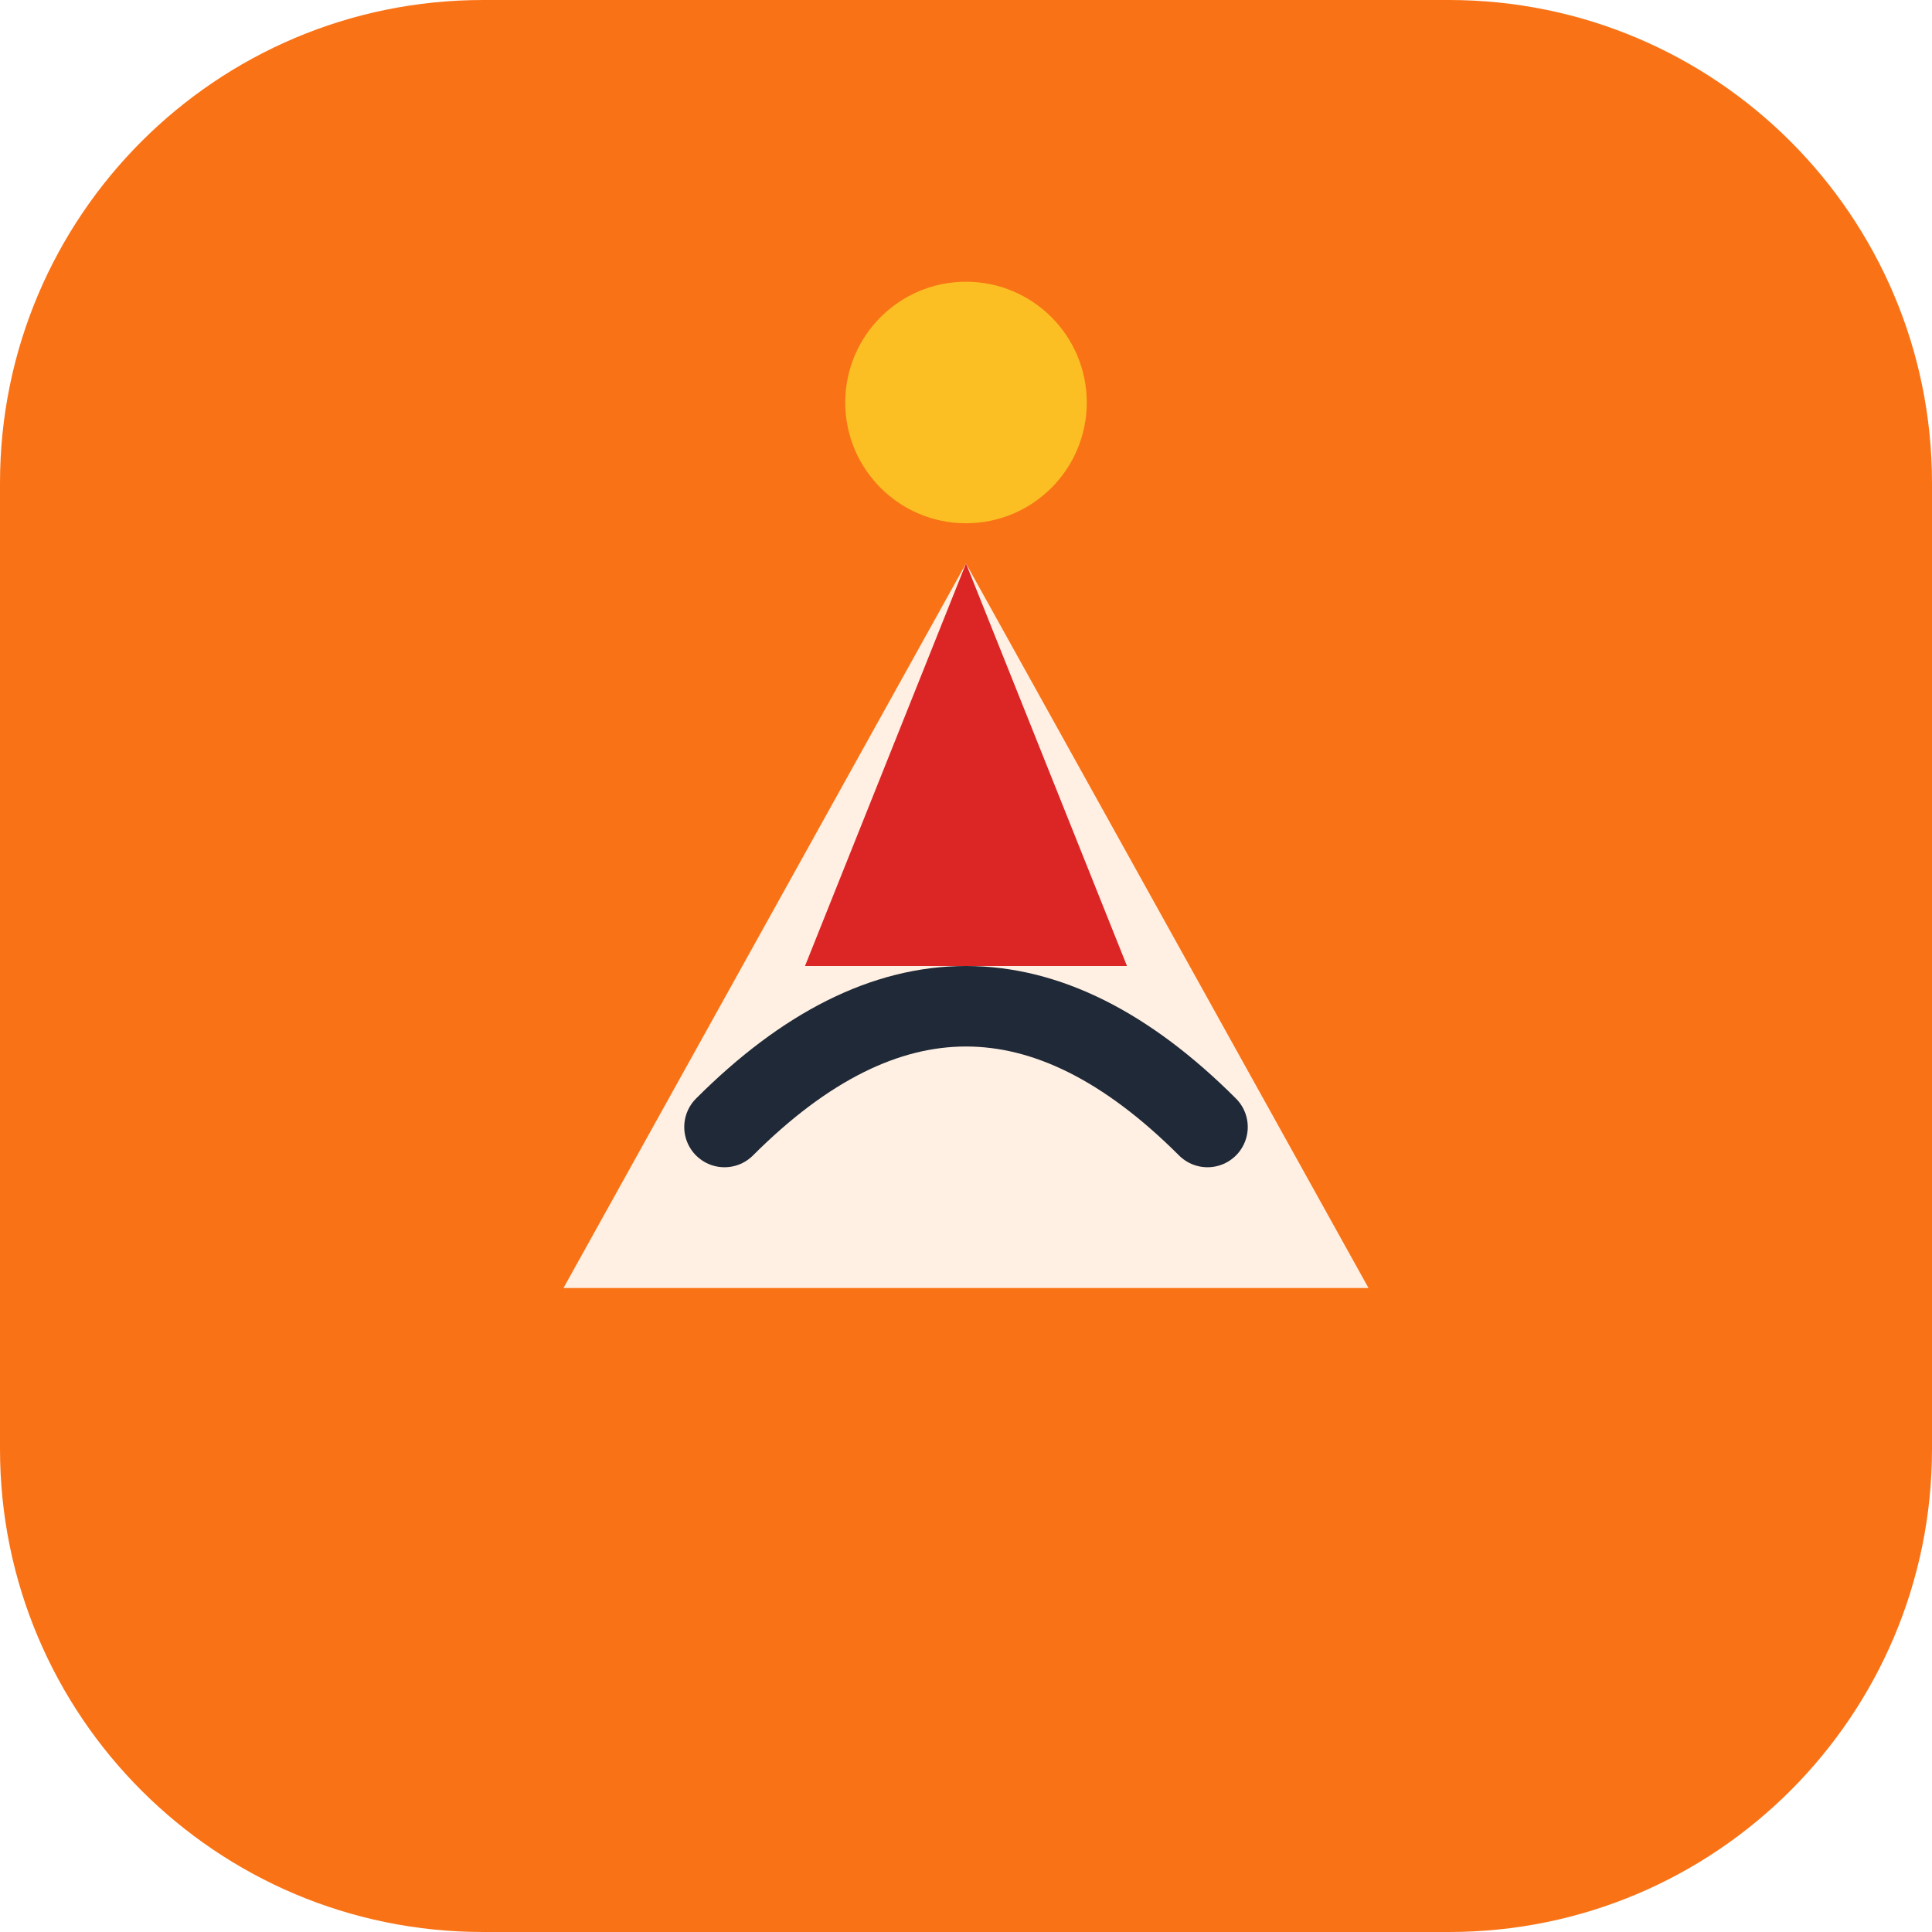
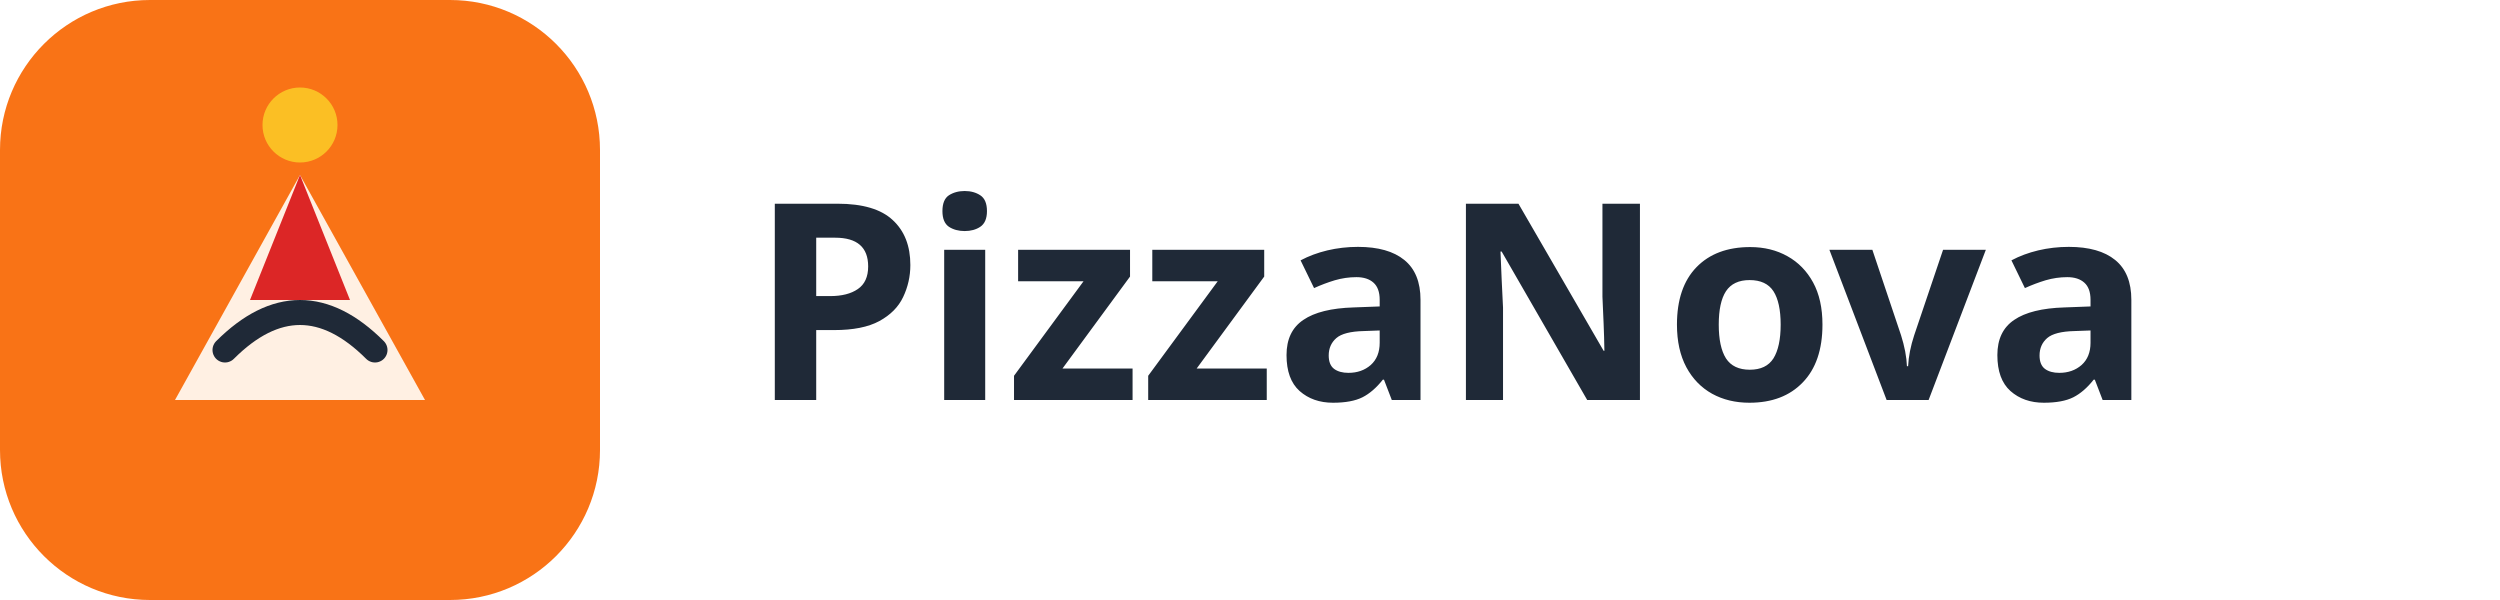
- <svg xmlns="http://www.w3.org/2000/svg" viewBox="0 0 48 48" fill="none">
-   <rect width="48" height="48" rx="12" fill="#F97316" />
+ <svg xmlns="http://www.w3.org/2000/svg" viewBox="0 0 200 48" fill="none">
+   <rect x="0" y="0" width="48" height="48" rx="12" fill="#F97316" />
  <path d="M14 32 L24 14 L34 32 Z" fill="#FFF7ED" opacity="0.95" />
  <path d="M24 14 L28 24 L20 24 Z" fill="#DC2626" />
  <path d="M18 28 Q24 22 30 28" stroke="#1F2937" stroke-width="2" stroke-linecap="round" fill="none" />
  <circle cx="24" cy="10" r="3" fill="#FBBF24" />
+   <text x="60" y="32" font-family="Plus Jakarta Sans, sans-serif" font-size="22" font-weight="700" fill="#1F2937">PizzaNova</text>
</svg>
